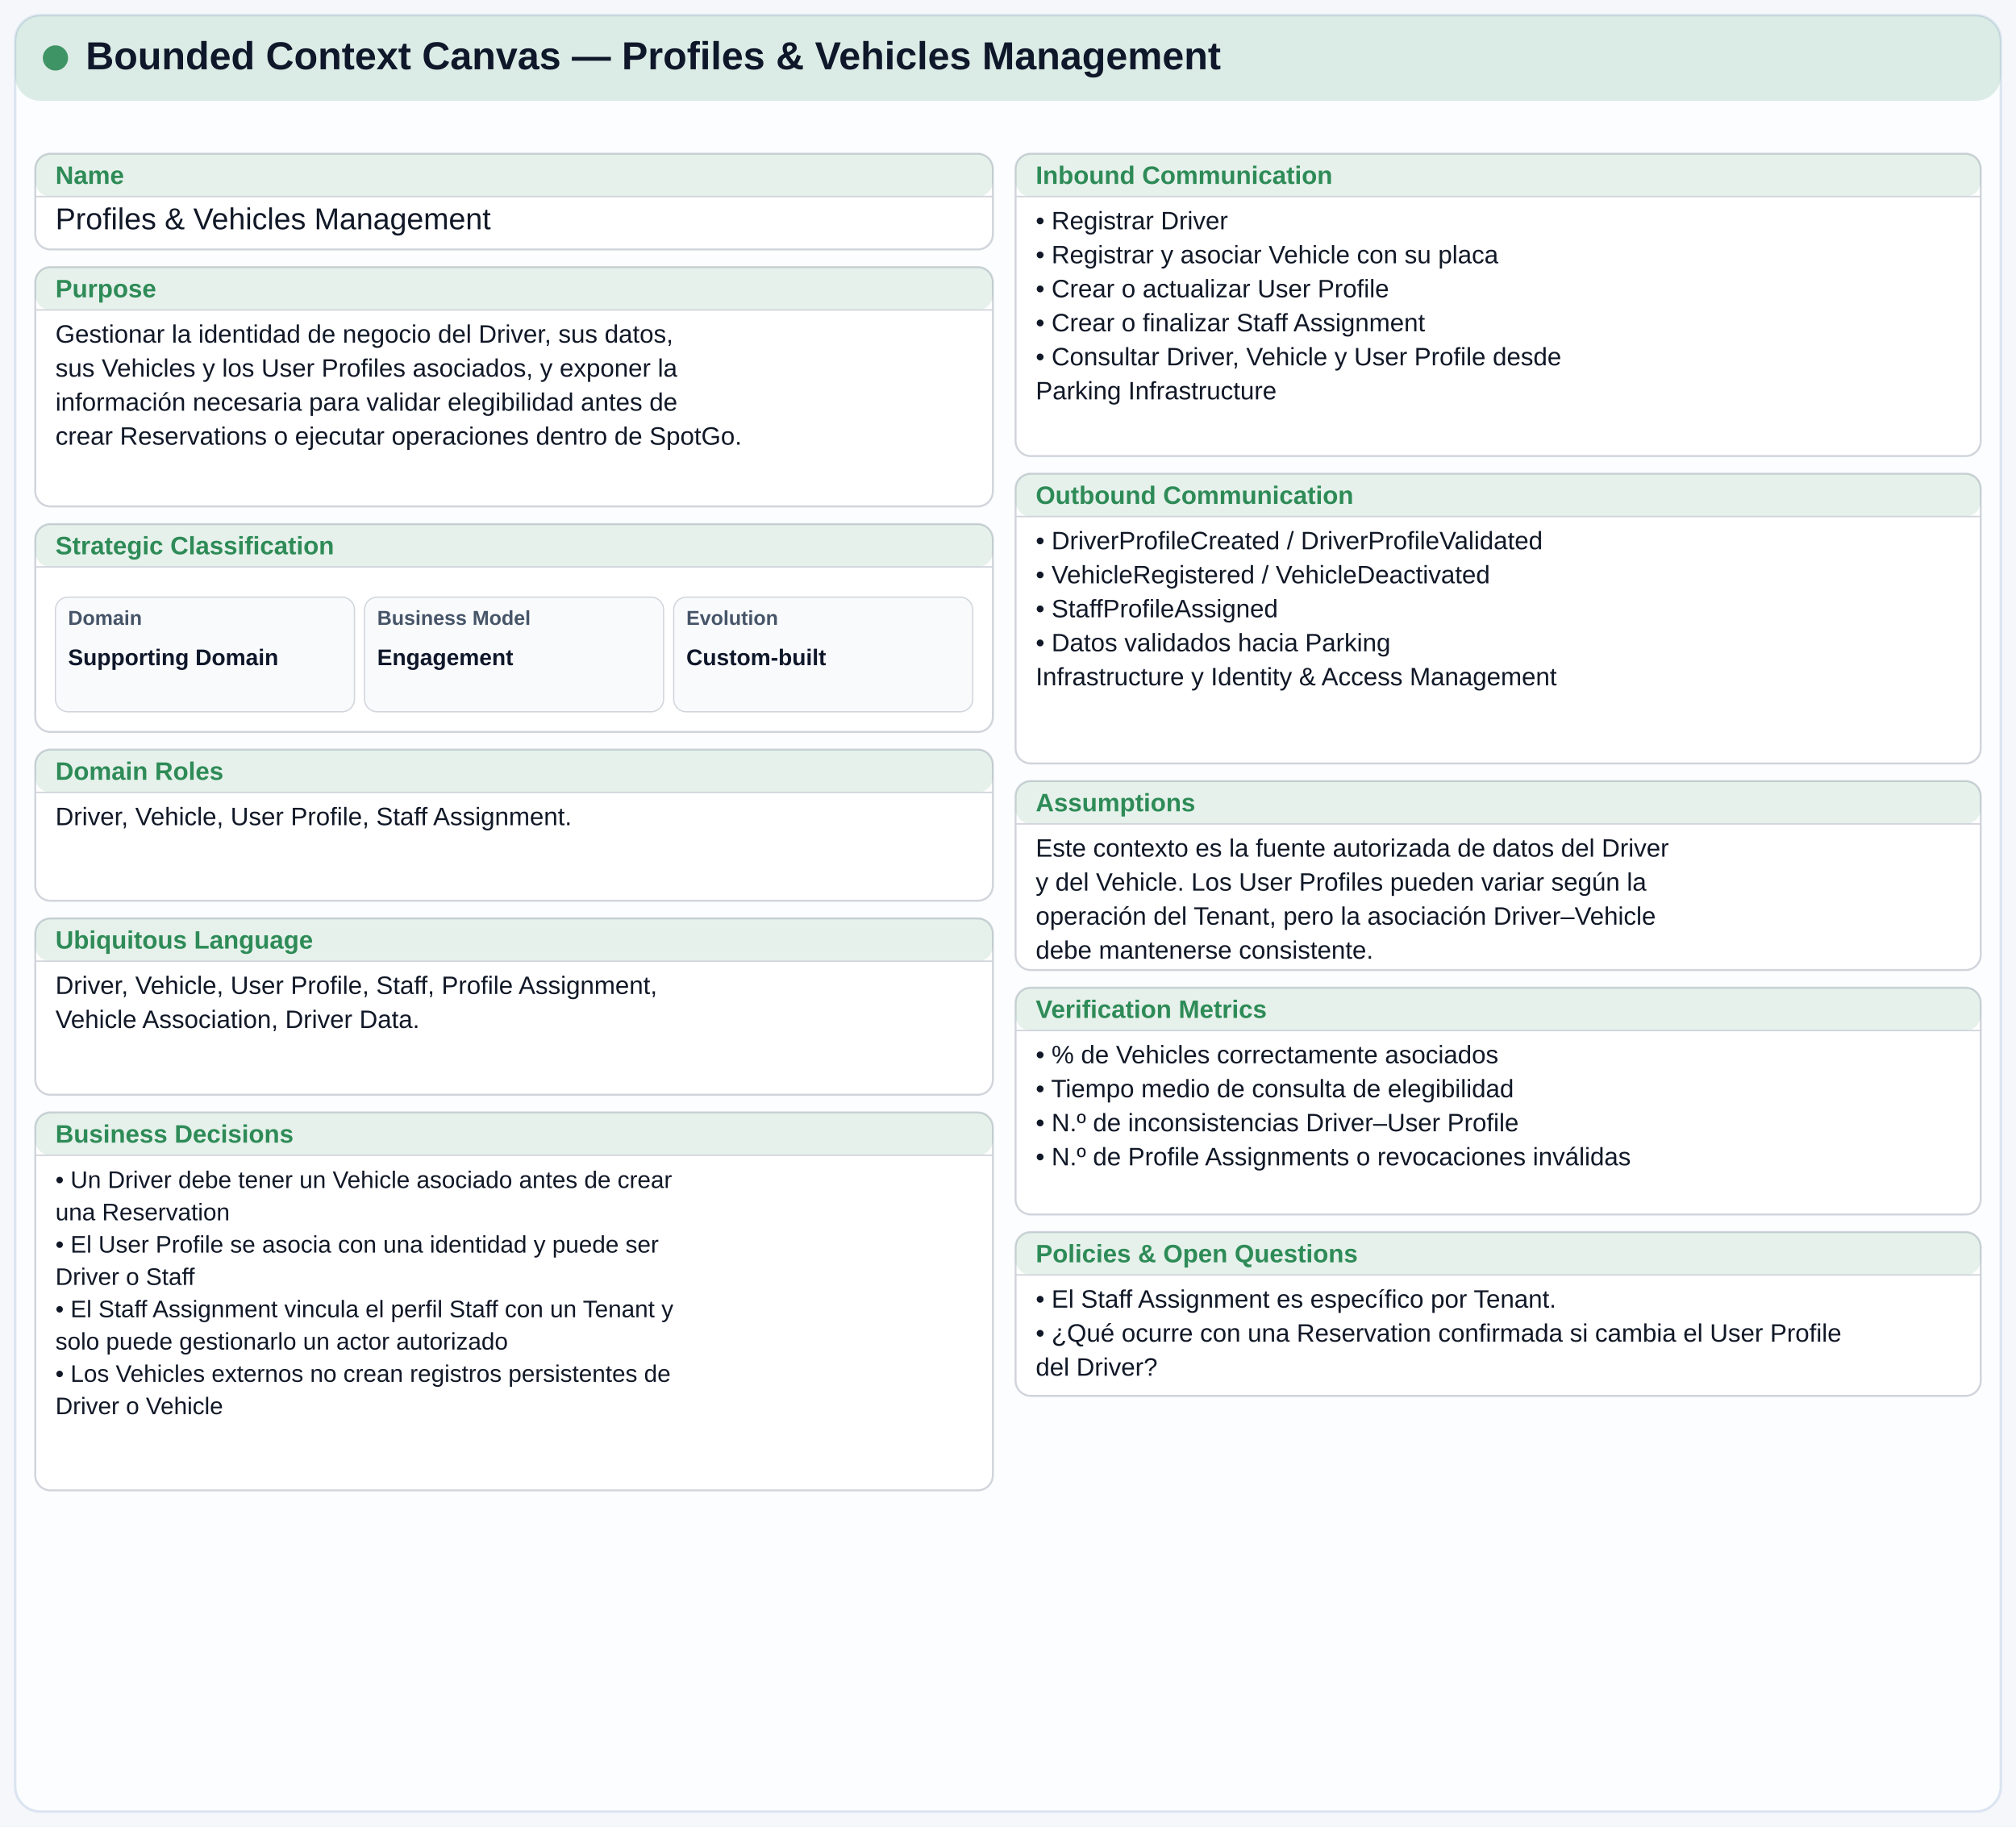
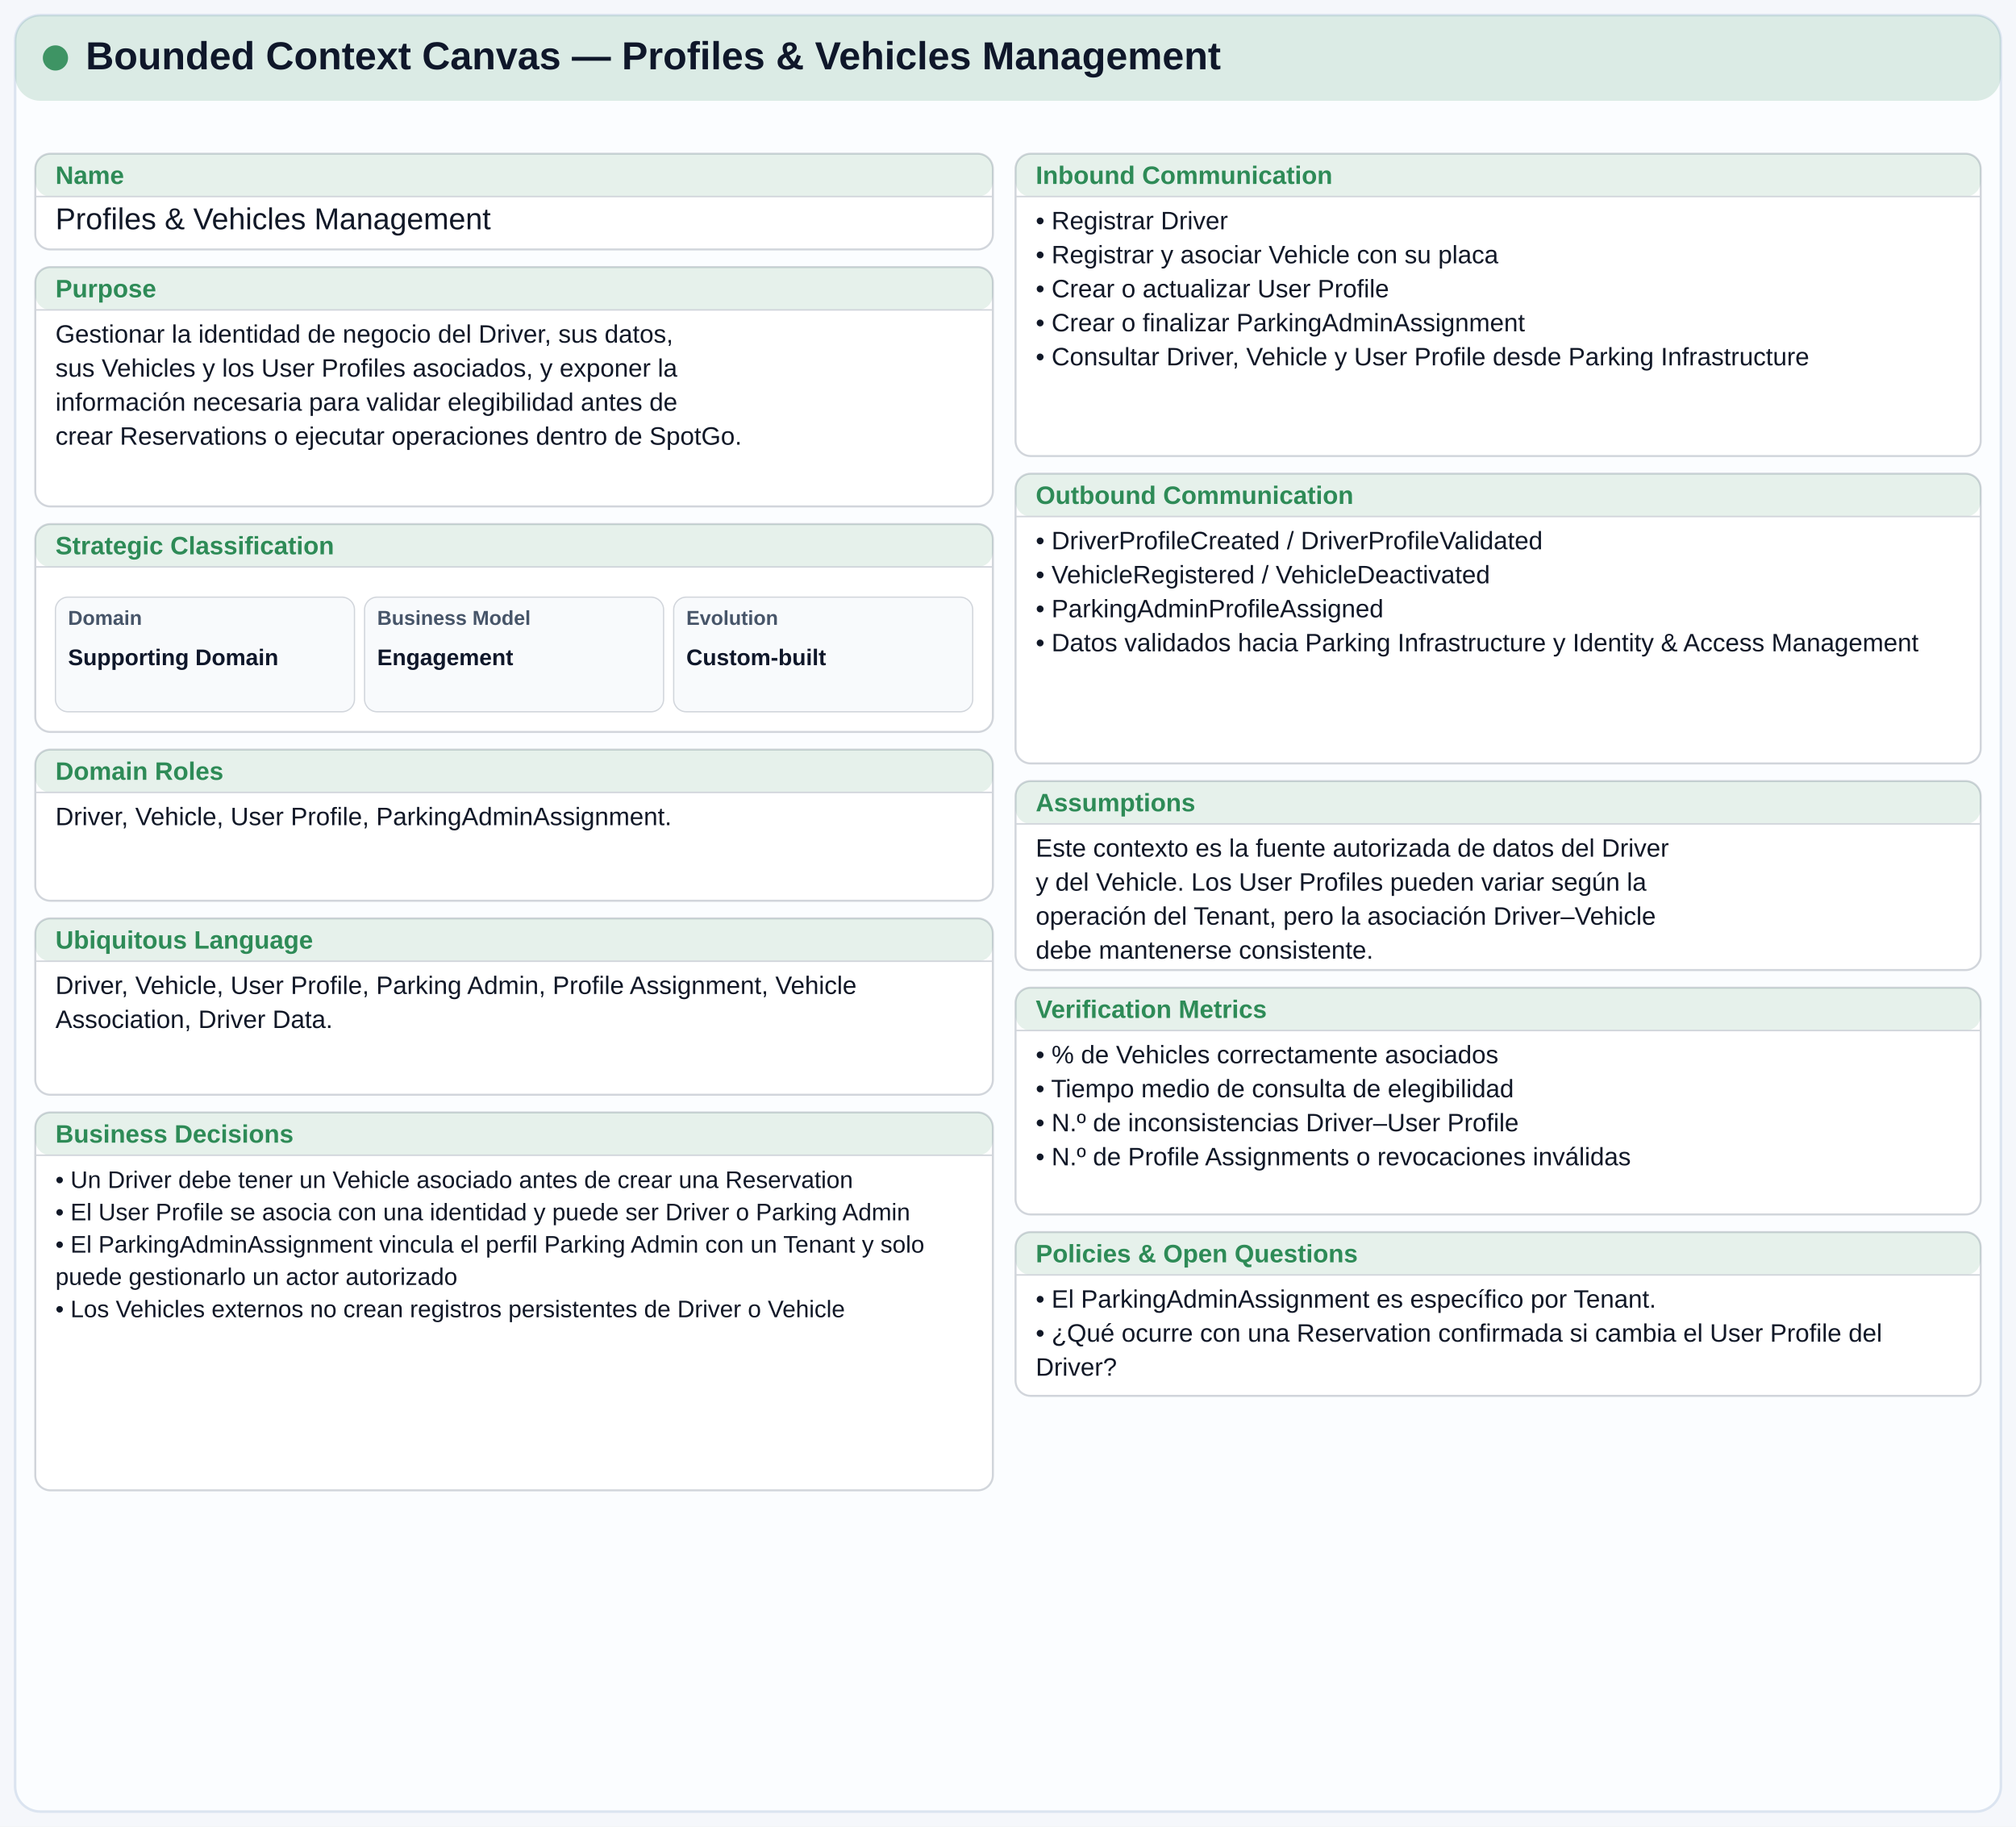
<svg xmlns="http://www.w3.org/2000/svg" width="1600" height="1450" viewBox="0 0 1600 1450">
  <rect width="100%" height="100%" fill="#f5f7fb" />
  <rect x="12" y="12" width="1576" height="1426" rx="20" fill="#fbfdff" stroke="#dbe4f0" stroke-width="2" />
  <rect x="12" y="12" width="1576" height="68" rx="20" fill="#2E8B57" opacity="0.16" />
  <circle cx="44" cy="46" r="10" fill="#2E8B57" opacity="0.9" />
  <text x="68" y="55" font-family="Arial, Helvetica, sans-serif" font-size="31" fill="#0f172a" font-weight="bold">
    <tspan x="68" dy="0">Bounded Context Canvas — Profiles &amp; Vehicles Management</tspan>
  </text>
  <g>
    <rect x="28" y="122" width="760" height="76" rx="12" fill="#ffffff" stroke="#d1d5db" stroke-width="1.6" />
    <rect x="28" y="122" width="760" height="34" rx="12" fill="#2E8B57" opacity="0.12" />
    <line x1="28" y1="156" x2="788" y2="156" stroke="#d1d5db" stroke-width="1.2" />
    <text x="44" y="146" font-family="Arial, Helvetica, sans-serif" font-size="20" fill="#2E8B57" font-weight="bold">
      <tspan x="44" dy="0">Name</tspan>
    </text>
    <text x="44" y="182" font-family="Arial, Helvetica, sans-serif" font-size="24" fill="#111827" font-weight="normal">
      <tspan x="44" dy="0">Profiles &amp; Vehicles Management</tspan>
    </text>
  </g>
  <g>
    <rect x="28" y="212" width="760" height="190" rx="12" fill="#ffffff" stroke="#d1d5db" stroke-width="1.6" />
    <rect x="28" y="212" width="760" height="34" rx="12" fill="#2E8B57" opacity="0.12" />
    <line x1="28" y1="246" x2="788" y2="246" stroke="#d1d5db" stroke-width="1.2" />
    <text x="44" y="236" font-family="Arial, Helvetica, sans-serif" font-size="20" fill="#2E8B57" font-weight="bold">
      <tspan x="44" dy="0">Purpose</tspan>
    </text>
    <text x="44" y="272" font-family="Arial, Helvetica, sans-serif" font-size="20" fill="#111827" font-weight="normal">
      <tspan x="44" dy="0">Gestionar la identidad de negocio del Driver, sus datos,</tspan>
      <tspan x="44" dy="27.0">sus Vehicles y los User Profiles asociados, y exponer la</tspan>
      <tspan x="44" dy="27.0">información necesaria para validar elegibilidad antes de</tspan>
      <tspan x="44" dy="27.0">crear Reservations o ejecutar operaciones dentro de SpotGo.</tspan>
    </text>
  </g>
  <g>
    <rect x="28" y="416" width="760" height="165" rx="12" fill="#ffffff" stroke="#d1d5db" stroke-width="1.6" />
    <rect x="28" y="416" width="760" height="34" rx="12" fill="#2E8B57" opacity="0.12" />
    <line x1="28" y1="450" x2="788" y2="450" stroke="#d1d5db" stroke-width="1.2" />
    <text x="44" y="440" font-family="Arial, Helvetica, sans-serif" font-size="20" fill="#2E8B57" font-weight="bold">
      <tspan x="44" dy="0">Strategic Classification</tspan>
    </text>
    <rect x="44.0" y="474" width="237.333" height="91" rx="10" fill="#f8fafc" stroke="#d1d5db" stroke-width="1" />
    <text x="54.0" y="496" font-family="Arial, Helvetica, sans-serif" font-size="16" fill="#475569" font-weight="bold">
      <tspan x="54.0" dy="0">Domain</tspan>
    </text>
    <text x="54.0" y="528" font-family="Arial, Helvetica, sans-serif" font-size="18" fill="#0f172a" font-weight="bold">
      <tspan x="54.0" dy="0">Supporting Domain</tspan>
    </text>
    <rect x="289.333" y="474" width="237.333" height="91" rx="10" fill="#f8fafc" stroke="#d1d5db" stroke-width="1" />
    <text x="299.333" y="496" font-family="Arial, Helvetica, sans-serif" font-size="16" fill="#475569" font-weight="bold">
      <tspan x="299.333" dy="0">Business Model</tspan>
    </text>
    <text x="299.333" y="528" font-family="Arial, Helvetica, sans-serif" font-size="18" fill="#0f172a" font-weight="bold">
      <tspan x="299.333" dy="0">Engagement</tspan>
    </text>
    <rect x="534.667" y="474" width="237.333" height="91" rx="10" fill="#f8fafc" stroke="#d1d5db" stroke-width="1" />
    <text x="544.667" y="496" font-family="Arial, Helvetica, sans-serif" font-size="16" fill="#475569" font-weight="bold">
      <tspan x="544.667" dy="0">Evolution</tspan>
    </text>
    <text x="544.667" y="528" font-family="Arial, Helvetica, sans-serif" font-size="18" fill="#0f172a" font-weight="bold">
      <tspan x="544.667" dy="0">Custom-built</tspan>
    </text>
  </g>
  <g>
    <rect x="28" y="595" width="760" height="120" rx="12" fill="#ffffff" stroke="#d1d5db" stroke-width="1.6" />
    <rect x="28" y="595" width="760" height="34" rx="12" fill="#2E8B57" opacity="0.12" />
    <line x1="28" y1="629" x2="788" y2="629" stroke="#d1d5db" stroke-width="1.2" />
    <text x="44" y="619" font-family="Arial, Helvetica, sans-serif" font-size="20" fill="#2E8B57" font-weight="bold">
      <tspan x="44" dy="0">Domain Roles</tspan>
    </text>
    <text x="44" y="655" font-family="Arial, Helvetica, sans-serif" font-size="20" fill="#111827" font-weight="normal">
-       <tspan x="44" dy="0">Driver, Vehicle, User Profile, Staff Assignment.</tspan>
+       <tspan x="44" dy="0">Driver, Vehicle, User Profile, ParkingAdminAssignment.</tspan>
    </text>
  </g>
  <g>
    <rect x="28" y="729" width="760" height="140" rx="12" fill="#ffffff" stroke="#d1d5db" stroke-width="1.6" />
    <rect x="28" y="729" width="760" height="34" rx="12" fill="#2E8B57" opacity="0.12" />
    <line x1="28" y1="763" x2="788" y2="763" stroke="#d1d5db" stroke-width="1.2" />
    <text x="44" y="753" font-family="Arial, Helvetica, sans-serif" font-size="20" fill="#2E8B57" font-weight="bold">
      <tspan x="44" dy="0">Ubiquitous Language</tspan>
    </text>
    <text x="44" y="789" font-family="Arial, Helvetica, sans-serif" font-size="20" fill="#111827" font-weight="normal">
-       <tspan x="44" dy="0">Driver, Vehicle, User Profile, Staff, Profile Assignment,</tspan>
-       <tspan x="44" dy="27.0">Vehicle Association, Driver Data.</tspan>
+       <tspan x="44" dy="0">Driver, Vehicle, User Profile, Parking Admin, Profile Assignment, Vehicle</tspan>
+       <tspan x="44" dy="27.0">Association, Driver Data.</tspan>
    </text>
  </g>
  <g>
    <rect x="28" y="883" width="760" height="300" rx="12" fill="#ffffff" stroke="#d1d5db" stroke-width="1.6" />
    <rect x="28" y="883" width="760" height="34" rx="12" fill="#2E8B57" opacity="0.12" />
    <line x1="28" y1="917" x2="788" y2="917" stroke="#d1d5db" stroke-width="1.2" />
    <text x="44" y="907" font-family="Arial, Helvetica, sans-serif" font-size="20" fill="#2E8B57" font-weight="bold">
      <tspan x="44" dy="0">Business Decisions</tspan>
    </text>
    <text x="44" y="943" font-family="Arial, Helvetica, sans-serif" font-size="19" fill="#111827" font-weight="normal">
-       <tspan x="44" dy="0">• Un Driver debe tener un Vehicle asociado antes de crear</tspan>
-       <tspan x="44" dy="25.65">  una Reservation</tspan>
-       <tspan x="44" dy="25.65">• El User Profile se asocia con una identidad y puede ser</tspan>
-       <tspan x="44" dy="25.65">  Driver o Staff</tspan>
-       <tspan x="44" dy="25.65">• El Staff Assignment vincula el perfil Staff con un Tenant y</tspan>
-       <tspan x="44" dy="25.65">  solo puede gestionarlo un actor autorizado</tspan>
-       <tspan x="44" dy="25.65">• Los Vehicles externos no crean registros persistentes de</tspan>
-       <tspan x="44" dy="25.65">  Driver o Vehicle</tspan>
+       <tspan x="44" dy="0">• Un Driver debe tener un Vehicle asociado antes de crear una Reservation</tspan>
+       <tspan x="44" dy="25.65">• El User Profile se asocia con una identidad y puede ser Driver o Parking Admin</tspan>
+       <tspan x="44" dy="25.65">• El ParkingAdminAssignment vincula el perfil Parking Admin con un Tenant y solo</tspan>
+       <tspan x="44" dy="25.65">puede gestionarlo un actor autorizado</tspan>
+       <tspan x="44" dy="25.65">• Los Vehicles externos no crean registros persistentes de Driver o Vehicle</tspan>
    </text>
  </g>
  <g>
    <rect x="806" y="122" width="766" height="240" rx="12" fill="#ffffff" stroke="#d1d5db" stroke-width="1.6" />
    <rect x="806" y="122" width="766" height="34" rx="12" fill="#2E8B57" opacity="0.12" />
    <line x1="806" y1="156" x2="1572" y2="156" stroke="#d1d5db" stroke-width="1.2" />
    <text x="822" y="146" font-family="Arial, Helvetica, sans-serif" font-size="20" fill="#2E8B57" font-weight="bold">
      <tspan x="822" dy="0">Inbound Communication</tspan>
    </text>
    <text x="822" y="182" font-family="Arial, Helvetica, sans-serif" font-size="20" fill="#111827" font-weight="normal">
      <tspan x="822" dy="0">• Registrar Driver</tspan>
      <tspan x="822" dy="27.0">• Registrar y asociar Vehicle con su placa</tspan>
      <tspan x="822" dy="27.0">• Crear o actualizar User Profile</tspan>
-       <tspan x="822" dy="27.0">• Crear o finalizar Staff Assignment</tspan>
-       <tspan x="822" dy="27.0">• Consultar Driver, Vehicle y User Profile desde</tspan>
-       <tspan x="822" dy="27.0">  Parking Infrastructure</tspan>
+       <tspan x="822" dy="27.0">• Crear o finalizar ParkingAdminAssignment</tspan>
+       <tspan x="822" dy="27.0">• Consultar Driver, Vehicle y User Profile desde Parking Infrastructure</tspan>
    </text>
  </g>
  <g>
    <rect x="806" y="376" width="766" height="230" rx="12" fill="#ffffff" stroke="#d1d5db" stroke-width="1.6" />
    <rect x="806" y="376" width="766" height="34" rx="12" fill="#2E8B57" opacity="0.12" />
    <line x1="806" y1="410" x2="1572" y2="410" stroke="#d1d5db" stroke-width="1.2" />
    <text x="822" y="400" font-family="Arial, Helvetica, sans-serif" font-size="20" fill="#2E8B57" font-weight="bold">
      <tspan x="822" dy="0">Outbound Communication</tspan>
    </text>
    <text x="822" y="436" font-family="Arial, Helvetica, sans-serif" font-size="20" fill="#111827" font-weight="normal">
      <tspan x="822" dy="0">• DriverProfileCreated / DriverProfileValidated</tspan>
      <tspan x="822" dy="27.0">• VehicleRegistered / VehicleDeactivated</tspan>
-       <tspan x="822" dy="27.0">• StaffProfileAssigned</tspan>
-       <tspan x="822" dy="27.0">• Datos validados hacia Parking</tspan>
-       <tspan x="822" dy="27.0">  Infrastructure y Identity &amp; Access Management</tspan>
+       <tspan x="822" dy="27.0">• ParkingAdminProfileAssigned</tspan>
+       <tspan x="822" dy="27.0">• Datos validados hacia Parking Infrastructure y Identity &amp; Access Management</tspan>
    </text>
  </g>
  <g>
    <rect x="806" y="620" width="766" height="150" rx="12" fill="#ffffff" stroke="#d1d5db" stroke-width="1.6" />
    <rect x="806" y="620" width="766" height="34" rx="12" fill="#2E8B57" opacity="0.12" />
    <line x1="806" y1="654" x2="1572" y2="654" stroke="#d1d5db" stroke-width="1.2" />
    <text x="822" y="644" font-family="Arial, Helvetica, sans-serif" font-size="20" fill="#2E8B57" font-weight="bold">
      <tspan x="822" dy="0">Assumptions</tspan>
    </text>
    <text x="822" y="680" font-family="Arial, Helvetica, sans-serif" font-size="20" fill="#111827" font-weight="normal">
      <tspan x="822" dy="0">Este contexto es la fuente autorizada de datos del Driver</tspan>
      <tspan x="822" dy="27.0">y del Vehicle. Los User Profiles pueden variar según la</tspan>
      <tspan x="822" dy="27.0">operación del Tenant, pero la asociación Driver–Vehicle</tspan>
      <tspan x="822" dy="27.0">debe mantenerse consistente.</tspan>
    </text>
  </g>
  <g>
    <rect x="806" y="784" width="766" height="180" rx="12" fill="#ffffff" stroke="#d1d5db" stroke-width="1.6" />
    <rect x="806" y="784" width="766" height="34" rx="12" fill="#2E8B57" opacity="0.12" />
    <line x1="806" y1="818" x2="1572" y2="818" stroke="#d1d5db" stroke-width="1.2" />
    <text x="822" y="808" font-family="Arial, Helvetica, sans-serif" font-size="20" fill="#2E8B57" font-weight="bold">
      <tspan x="822" dy="0">Verification Metrics</tspan>
    </text>
    <text x="822" y="844" font-family="Arial, Helvetica, sans-serif" font-size="20" fill="#111827" font-weight="normal">
      <tspan x="822" dy="0">• % de Vehicles correctamente asociados</tspan>
      <tspan x="822" dy="27.0">• Tiempo medio de consulta de elegibilidad</tspan>
      <tspan x="822" dy="27.0">• N.º de inconsistencias Driver–User Profile</tspan>
      <tspan x="822" dy="27.0">• N.º de Profile Assignments o revocaciones inválidas</tspan>
    </text>
  </g>
  <g>
    <rect x="806" y="978" width="766" height="130" rx="12" fill="#ffffff" stroke="#d1d5db" stroke-width="1.6" />
    <rect x="806" y="978" width="766" height="34" rx="12" fill="#2E8B57" opacity="0.12" />
    <line x1="806" y1="1012" x2="1572" y2="1012" stroke="#d1d5db" stroke-width="1.2" />
    <text x="822" y="1002" font-family="Arial, Helvetica, sans-serif" font-size="20" fill="#2E8B57" font-weight="bold">
      <tspan x="822" dy="0">Policies &amp; Open Questions</tspan>
    </text>
    <text x="822" y="1038" font-family="Arial, Helvetica, sans-serif" font-size="20" fill="#111827" font-weight="normal">
-       <tspan x="822" dy="0">• El Staff Assignment es específico por Tenant.</tspan>
-       <tspan x="822" dy="27.0">• ¿Qué ocurre con una Reservation confirmada si cambia el User Profile</tspan>
-       <tspan x="822" dy="27.0">  del Driver?</tspan>
+       <tspan x="822" dy="0">• El ParkingAdminAssignment es específico por Tenant.</tspan>
+       <tspan x="822" dy="27.0">• ¿Qué ocurre con una Reservation confirmada si cambia el User Profile del</tspan>
+       <tspan x="822" dy="27.0">  Driver?</tspan>
    </text>
  </g>
</svg>
